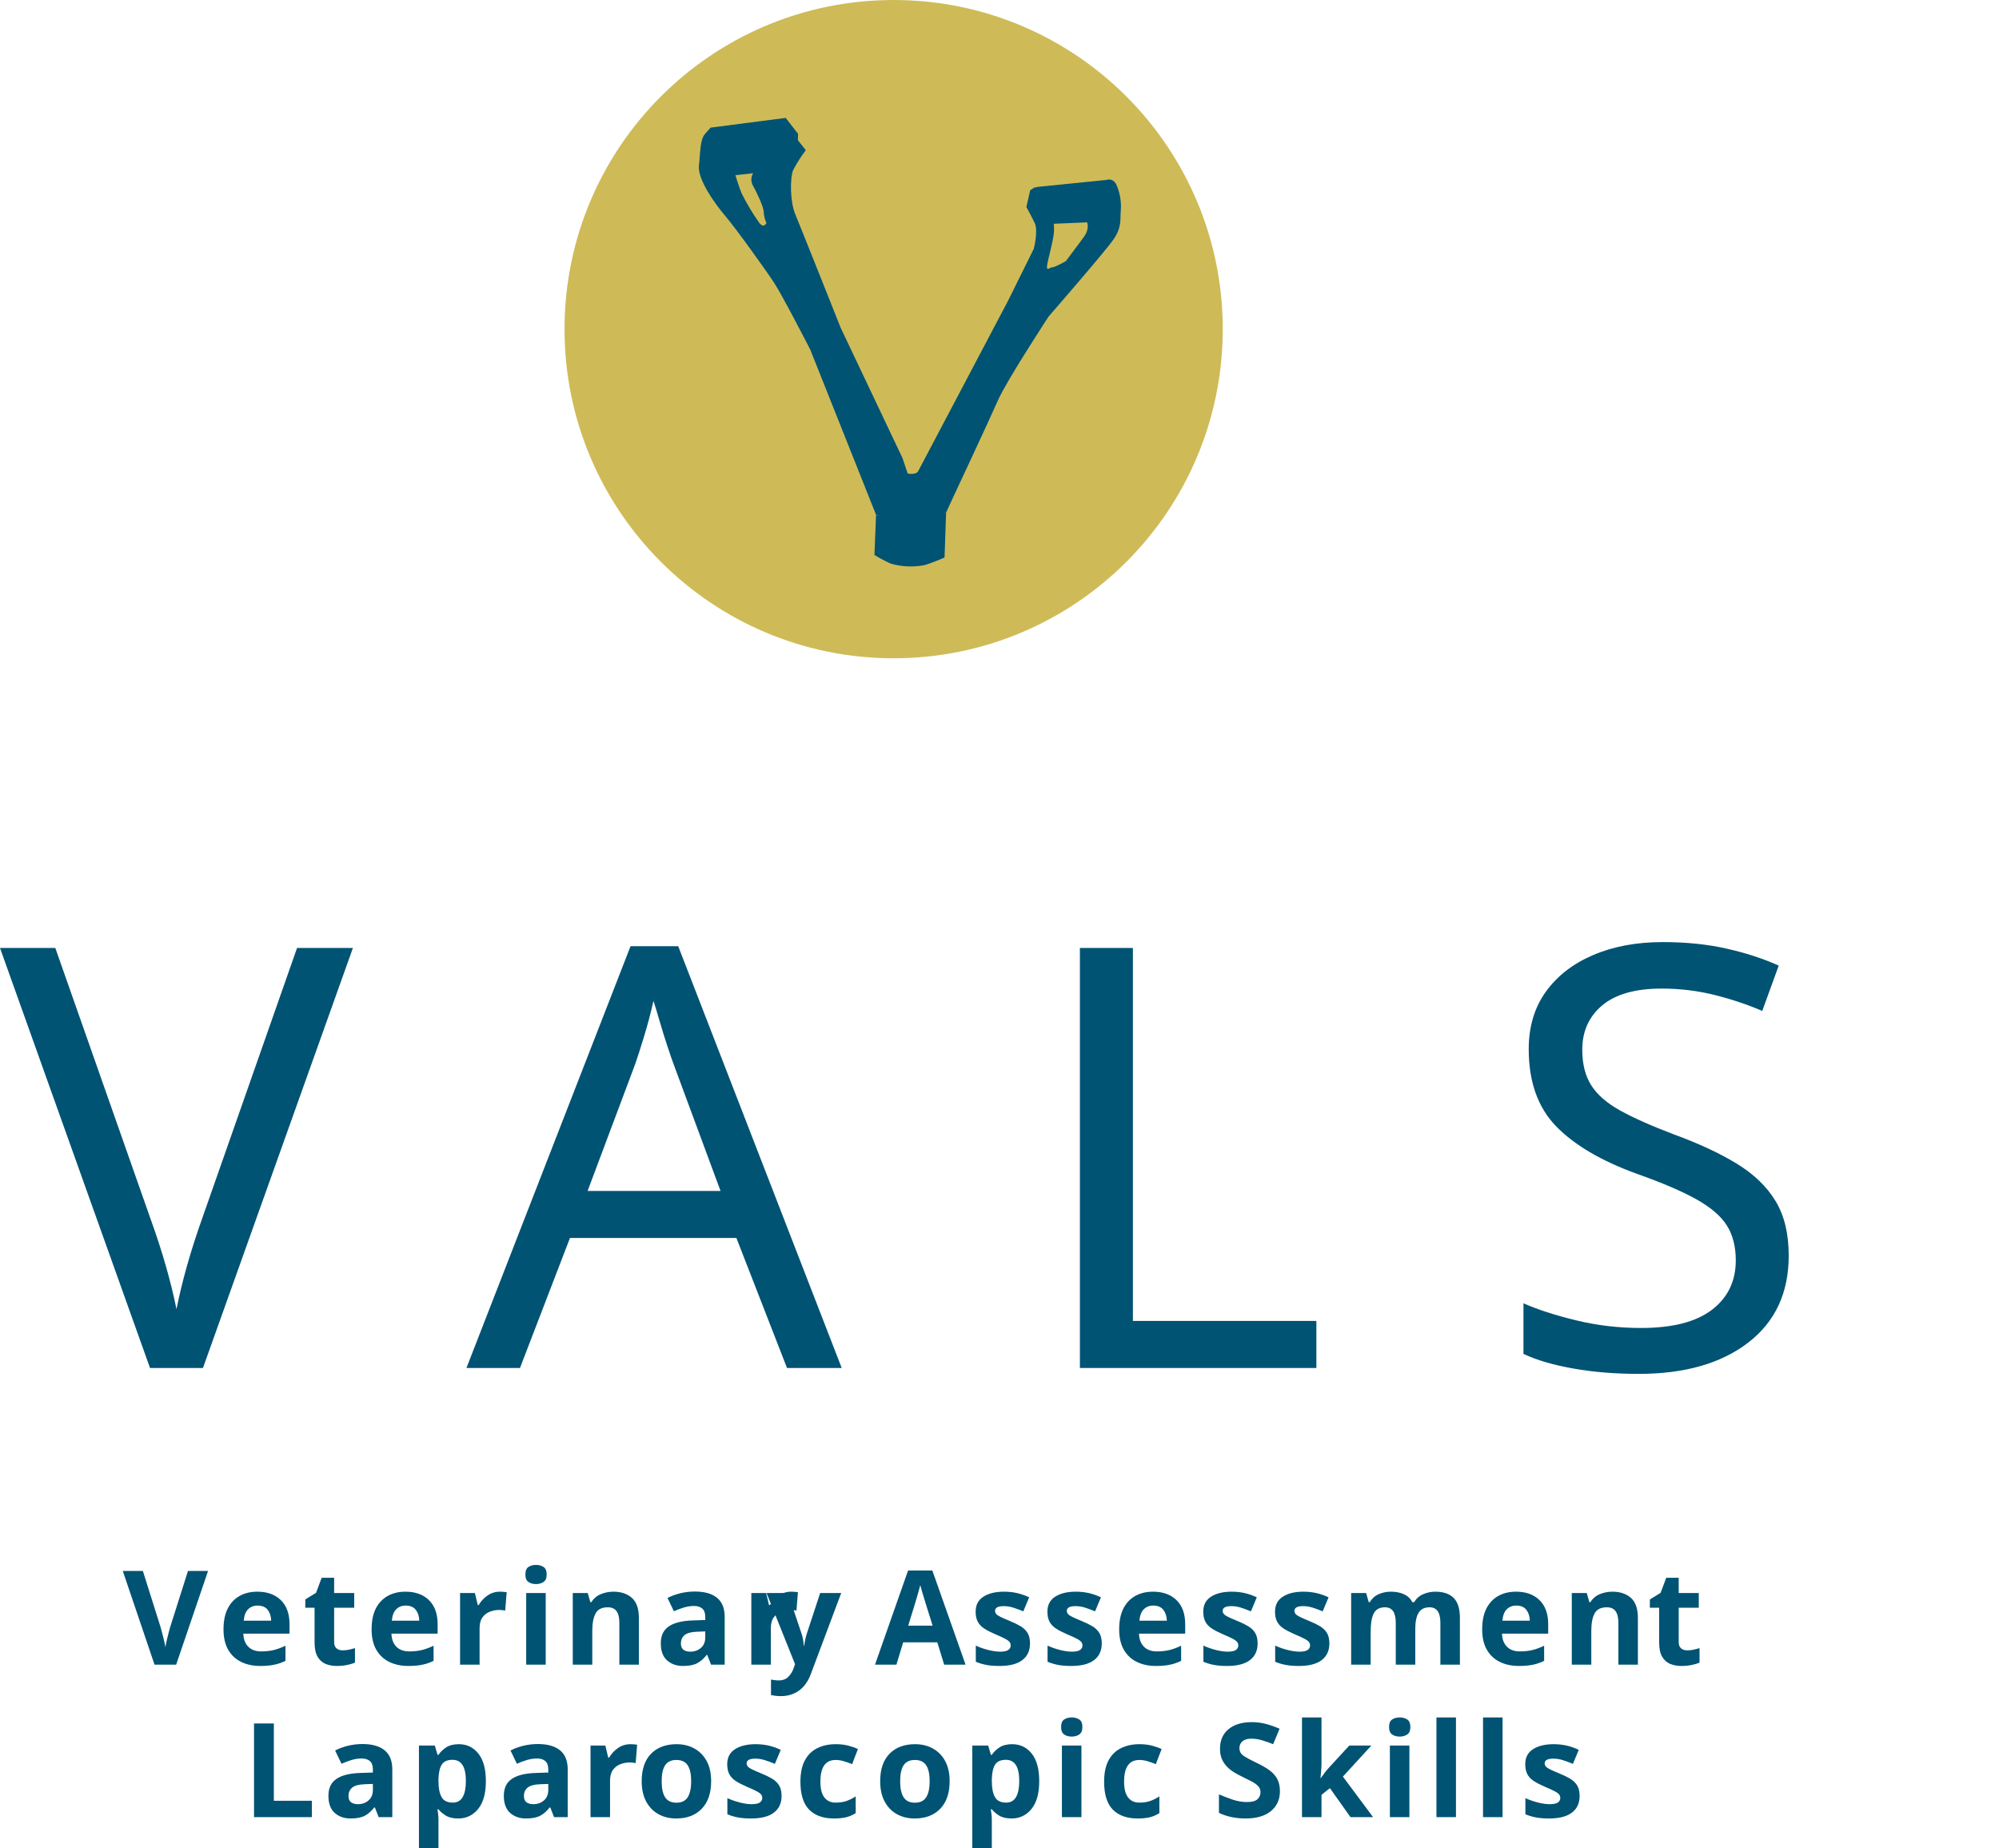
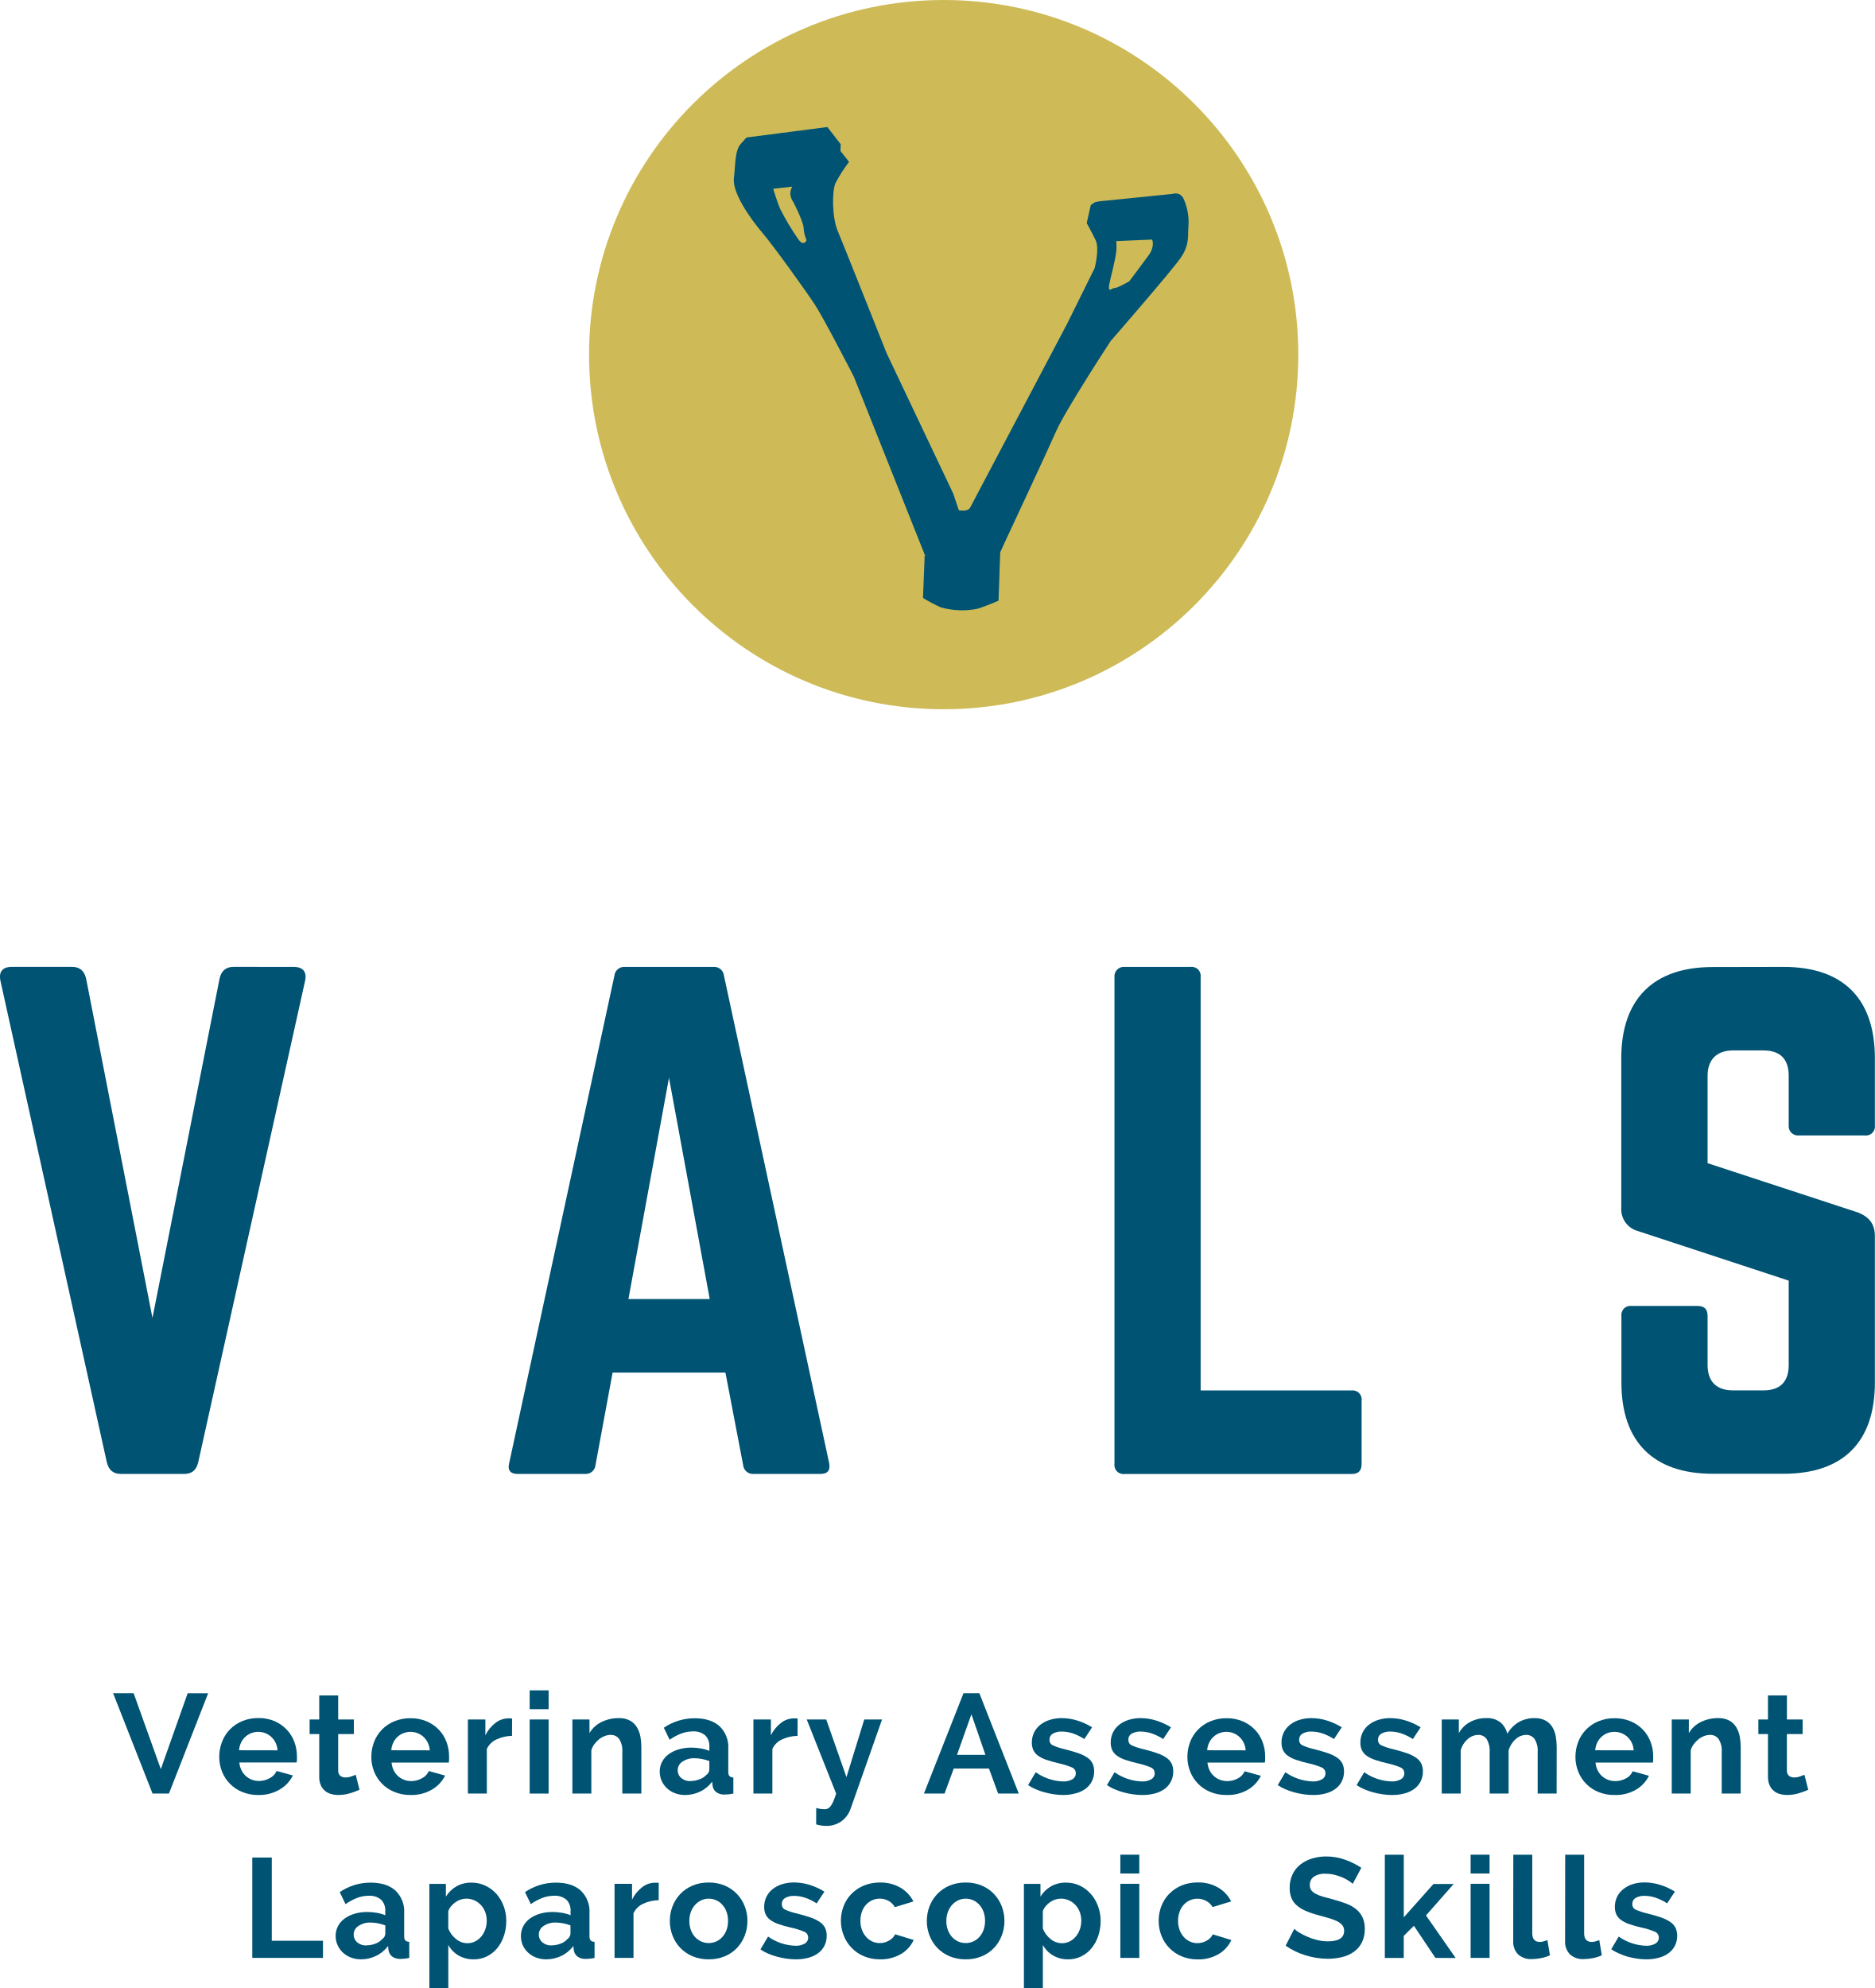
- <svg xmlns="http://www.w3.org/2000/svg" viewBox="0 0 616.07 569.25">
-   <text transform="translate(37.84 512.99)" style="font-size:40.432px;fill:#005373;font-family:Raleway-Bold, Raleway;font-weight:700;letter-spacing:0.05em">V<tspan x="29.23" y="0" style="letter-spacing:0.045em">e</tspan>
-     <tspan x="55.31" y="0" style="letter-spacing:0.05em">terinar</tspan>
-     <tspan x="198.4" y="0" style="letter-spacing:0.025em">y</tspan>
-     <tspan x="221.4" y="0" style="letter-spacing:0.019em"> </tspan>
-     <tspan x="231.83" y="0" style="letter-spacing:0.047em">A</tspan>
-     <tspan x="261.03" y="0" style="letter-spacing:0.05em">ssessme</tspan>
-     <tspan x="443.41" y="0" style="letter-spacing:0.048em">n</tspan>
-     <tspan x="469.69" y="0" style="letter-spacing:0.05em">t</tspan>
-     <tspan x="36.81" y="47">Lapa</tspan>
-     <tspan x="141" y="47" style="letter-spacing:0.036em">r</tspan>
-     <tspan x="158.11" y="47" style="letter-spacing:0.047em">o</tspan>
-     <tspan x="184.47" y="47" style="letter-spacing:0.05em">s</tspan>
-     <tspan x="207.03" y="47" style="letter-spacing:0.044em">c</tspan>
-     <tspan x="231.61" y="47">opic Skills</tspan>
-   </text>
-   <circle cx="275.41" cy="101.43" r="98.43" style="fill:#cebb58;stroke:#cebb58;stroke-miterlimit:10;stroke-width:6px" />
-   <text transform="translate(0 421.57)" style="font-size:181.275px;fill:#005373;font-family:Norwester-Regular, Norwester;letter-spacing:0.25em">V<tspan x="143.75" y="0" style="letter-spacing:0.36em">A</tspan>
-     <tspan x="315.24" y="0" style="letter-spacing:0.31em">L</tspan>
-     <tspan x="460.26" y="0" style="letter-spacing:0.36em">S</tspan>
-   </text>
-   <path d="M226.51,49.64l23.14-3,3.82,4.93-.07,1.92,2.45,3.12a41.52,41.52,0,0,0-3.89,6.1c-1,2.36-1,9.72.64,13.62s14,35,14,35l19.06,40.17,1.59,4.74s2.54.53,3.23-.73S318.18,103,318.18,103l7.92-16s1.47-5.55.28-8-2.55-4.89-2.55-4.89L325,68.94l1.19-.79,1.17-.25,21.1-2.14s2.27-.87,3.29,1.88a16.48,16.48,0,0,1,1.17,7.56c-.24,2.39.46,5-2.23,8.88s-20,23.76-20,23.76-13,19.85-15.62,25.84-14.19,30.69-14.19,30.69l-1.73,3.78-13,1.29-8.58-.3L257.2,118s-8.53-16.61-11.11-20.54S234.37,80.78,231,76.82s-8.56-11.34-8.09-15.48.28-8,1.95-9.85Z" transform="translate(-7.51 -10.31)" style="fill:#005373" />
-   <path d="M277.49,169.13,277,181.34a44.41,44.41,0,0,0,5.07,2.68,22.3,22.3,0,0,0,10.43.43,55.82,55.82,0,0,0,6.11-2.35l.49-14Z" transform="translate(-7.51 -10.31)" style="fill:#005373" />
-   <path d="M234.15,64.3l5.46-.61a3.78,3.78,0,0,0-.13,3.67c1.06,1.8,3.44,6.84,3.39,8.28A9.46,9.46,0,0,0,243.7,79s-.71,1.89-2.24-.08a70.89,70.89,0,0,1-5.29-8.82C235.44,68.5,234.15,64.3,234.15,64.3Z" transform="translate(-7.51 -10.31)" style="fill:#cebb58" />
-   <path d="M332.29,79.27l10.25-.44s.89,1.9-1,4.5S336,90.76,336,90.76s-3.43,2-4.23,1.93-2.31,2.16-1.19-2.44,1.87-7.77,1.77-9.37Z" transform="translate(-7.51 -10.31)" style="fill:#cebb58" />
+ <svg xmlns="http://www.w3.org/2000/svg" viewBox="0 0 536.27 568.6">
+   <path d="M53.22,488.59,61,510.31l7.68-21.71h5.86L63.32,517.3H58.63L47.35,488.59Z" transform="translate(-15 -4.31)" style="fill:#005373" />
+   <path d="M88.88,517.71a11.76,11.76,0,0,1-4.61-.87A10.39,10.39,0,0,1,78.5,511a11.16,11.16,0,0,1-.79-4.16,11.8,11.8,0,0,1,.77-4.27A10.41,10.41,0,0,1,80.71,499a10.63,10.63,0,0,1,3.54-2.41,11.8,11.8,0,0,1,4.67-.89,11.51,11.51,0,0,1,4.63.89A10.67,10.67,0,0,1,97,499a10.16,10.16,0,0,1,2.18,3.48,11.58,11.58,0,0,1,.75,4.12q0,.53,0,1a4.18,4.18,0,0,1-.1.81H83.46a6.27,6.27,0,0,0,.61,2.22,5.44,5.44,0,0,0,3,2.71,5.72,5.72,0,0,0,2,.36,6.25,6.25,0,0,0,3.05-.79,4.17,4.17,0,0,0,2-2.08l4.65,1.29a9.45,9.45,0,0,1-3.74,4A11.59,11.59,0,0,1,88.88,517.71Zm5.5-12.78a5.64,5.64,0,0,0-1.76-3.82,5.52,5.52,0,0,0-7.5,0,5.55,5.55,0,0,0-1.19,1.66,5.83,5.83,0,0,0-.55,2.14Z" transform="translate(-15 -4.31)" style="fill:#005373" />
+   <path d="M117.83,516.21a23.71,23.71,0,0,1-2.69,1,11.42,11.42,0,0,1-3.34.49,7.7,7.7,0,0,1-2.12-.28,4.64,4.64,0,0,1-1.74-.91,4.42,4.42,0,0,1-1.19-1.62,5.84,5.84,0,0,1-.44-2.41V500.28h-2.75v-4.17h2.75v-6.87h5.42v6.87h4.49v4.17h-4.49v10.35a1.89,1.89,0,0,0,.61,1.6,2.32,2.32,0,0,0,1.46.46,5,5,0,0,0,1.66-.28q.81-.28,1.29-.49Z" transform="translate(-15 -4.31)" style="fill:#005373" />
+   <path d="M132.42,517.71a11.76,11.76,0,0,1-4.61-.87A10.39,10.39,0,0,1,122,511a11.16,11.16,0,0,1-.79-4.16,11.8,11.8,0,0,1,.77-4.27,10.41,10.41,0,0,1,2.22-3.52,10.63,10.63,0,0,1,3.54-2.41,11.8,11.8,0,0,1,4.67-.89,11.51,11.51,0,0,1,4.63.89,10.67,10.67,0,0,1,3.48,2.39,10.16,10.16,0,0,1,2.18,3.48,11.58,11.58,0,0,1,.75,4.12q0,.53,0,1a4.18,4.18,0,0,1-.1.81H127a6.27,6.27,0,0,0,.61,2.22,5.44,5.44,0,0,0,3,2.71,5.72,5.72,0,0,0,2,.36,6.25,6.25,0,0,0,3.05-.79,4.17,4.17,0,0,0,2-2.08l4.65,1.29a9.45,9.45,0,0,1-3.74,4A11.59,11.59,0,0,1,132.42,517.71Zm5.5-12.78a5.64,5.64,0,0,0-1.76-3.82,5.52,5.52,0,0,0-7.5,0,5.55,5.55,0,0,0-1.19,1.66,5.83,5.83,0,0,0-.55,2.14Z" transform="translate(-15 -4.31)" style="fill:#005373" />
+   <path d="M161.45,500.8a10.69,10.69,0,0,0-4.41,1,5.56,5.56,0,0,0-2.79,2.73V517.3h-5.42V496.11h5v4.53a9.87,9.87,0,0,1,2.85-3.52,6,6,0,0,1,3.7-1.33l.67,0,.42.06Z" transform="translate(-15 -4.31)" style="fill:#005373" />
+   <path d="M166.5,493.16v-5.38h5.42v5.38Zm0,24.14V496.11h5.42V517.3Z" transform="translate(-15 -4.31)" style="fill:#005373" />
+   <path d="M198.44,517.3H193V505.41a6.2,6.2,0,0,0-.89-3.72,2.92,2.92,0,0,0-2.47-1.17,4.65,4.65,0,0,0-1.66.32,6.11,6.11,0,0,0-1.6.91,7.38,7.38,0,0,0-1.35,1.39,5.52,5.52,0,0,0-.89,1.78V517.3h-5.42V496.11h4.89V500a8,8,0,0,1,3.4-3.15,10.89,10.89,0,0,1,5-1.13,6.38,6.38,0,0,1,3.23.73,5.26,5.26,0,0,1,1.94,1.9,8,8,0,0,1,1,2.67,17.54,17.54,0,0,1,.26,3Z" transform="translate(-15 -4.31)" style="fill:#005373" />
+   <path d="M210.94,517.71a8,8,0,0,1-2.87-.51,6.88,6.88,0,0,1-2.3-1.42,6.58,6.58,0,0,1-1.52-2.12,6.43,6.43,0,0,1-.55-2.67,5.89,5.89,0,0,1,.67-2.77,6.36,6.36,0,0,1,1.86-2.16,9.22,9.22,0,0,1,2.85-1.39,12.43,12.43,0,0,1,3.64-.51,15.65,15.65,0,0,1,2.77.24,11.3,11.3,0,0,1,2.41.69v-1.21a4.25,4.25,0,0,0-1.19-3.23,5,5,0,0,0-3.54-1.13,9.37,9.37,0,0,0-3.32.61,15.38,15.38,0,0,0-3.32,1.78l-1.66-3.44a15.65,15.65,0,0,1,8.81-2.71q4.57,0,7.1,2.24a8.22,8.22,0,0,1,2.53,6.49v6.59a1.81,1.81,0,0,0,.32,1.21,1.57,1.57,0,0,0,1.13.4v4.61a12.71,12.71,0,0,1-1.44.22q-.67.06-1.15.06a3.76,3.76,0,0,1-2.35-.71,2.9,2.9,0,0,1-1-1.8l-.12-1.17a9.37,9.37,0,0,1-3.44,2.83A9.86,9.86,0,0,1,210.94,517.71Zm1.54-4a7.07,7.07,0,0,0,2.61-.49A4.74,4.74,0,0,0,217,512a2,2,0,0,0,.89-1.54V508a13.34,13.34,0,0,0-2.1-.59,11.39,11.39,0,0,0-2.18-.22,5.79,5.79,0,0,0-3.44,1,2.85,2.85,0,0,0-1.33,2.41,2.89,2.89,0,0,0,1.05,2.28A3.82,3.82,0,0,0,212.47,513.74Z" transform="translate(-15 -4.31)" style="fill:#005373" />
+   <path d="M243.12,500.8a10.69,10.69,0,0,0-4.41,1,5.56,5.56,0,0,0-2.79,2.73V517.3h-5.42V496.11h5v4.53a9.87,9.87,0,0,1,2.85-3.52,6,6,0,0,1,3.7-1.33l.67,0,.42.06Z" transform="translate(-15 -4.31)" style="fill:#005373" />
+   <path d="M248.46,521.42a10.06,10.06,0,0,0,1.33.28,8.15,8.15,0,0,0,1.05.08,2.24,2.24,0,0,0,.93-.18,2.21,2.21,0,0,0,.79-.67,6.38,6.38,0,0,0,.77-1.35,22.8,22.8,0,0,0,.83-2.28l-8.41-21.19h5.58l5.78,16.5,5.09-16.5h5.09l-8.94,25.39a7.43,7.43,0,0,1-2.71,3.74,7.31,7.31,0,0,1-4.33,1.31,9.8,9.8,0,0,1-2.87-.44Z" transform="translate(-15 -4.31)" style="fill:#005373" />
+   <path d="M279.27,517.3l11.32-28.71h4.53L306.4,517.3h-5.9l-2.63-7.16H287.8l-2.63,7.16Zm13.58-22.68-4.12,11.6h8.13Z" transform="translate(-15 -4.31)" style="fill:#005373" />
+   <path d="M319.17,517.71a18.75,18.75,0,0,1-2.69-.2,22.68,22.68,0,0,1-2.73-.57,18.82,18.82,0,0,1-2.55-.89,12.3,12.3,0,0,1-2.14-1.17l2.18-3.68a14.35,14.35,0,0,0,7.8,2.63,5,5,0,0,0,2.67-.61,1.93,1.93,0,0,0,1-1.74,1.77,1.77,0,0,0-1.15-1.68,21.76,21.76,0,0,0-3.86-1.19,32.2,32.2,0,0,1-3.52-1,8.58,8.58,0,0,1-2.35-1.21,4.18,4.18,0,0,1-1.29-1.58,5,5,0,0,1-.4-2.1,6.31,6.31,0,0,1,2.45-5.12,8.31,8.31,0,0,1,2.71-1.39,11.3,11.3,0,0,1,3.38-.49,14.92,14.92,0,0,1,4.51.71,18.16,18.16,0,0,1,4.18,1.92l-2.22,3.36a14.7,14.7,0,0,0-3.36-1.64,10.28,10.28,0,0,0-3.15-.51,4.87,4.87,0,0,0-2.45.57,1.94,1.94,0,0,0-1,1.82,1.64,1.64,0,0,0,1,1.58,17.88,17.88,0,0,0,3.38,1.09q2.26.57,3.86,1.13A10.86,10.86,0,0,1,326,507a4.5,4.5,0,0,1,1.5,1.68,5.16,5.16,0,0,1,.46,2.28,6.15,6.15,0,0,1-.63,2.79,6.08,6.08,0,0,1-1.76,2.12,8.15,8.15,0,0,1-2.77,1.33A13.24,13.24,0,0,1,319.17,517.71Z" transform="translate(-15 -4.31)" style="fill:#005373" />
+   <path d="M341.73,517.71a18.75,18.75,0,0,1-2.69-.2,22.68,22.68,0,0,1-2.73-.57,18.82,18.82,0,0,1-2.55-.89,12.3,12.3,0,0,1-2.14-1.17l2.18-3.68a14.35,14.35,0,0,0,7.8,2.63,5,5,0,0,0,2.67-.61,1.93,1.93,0,0,0,1-1.74,1.77,1.77,0,0,0-1.15-1.68,21.76,21.76,0,0,0-3.86-1.19,32.2,32.2,0,0,1-3.52-1,8.58,8.58,0,0,1-2.35-1.21,4.18,4.18,0,0,1-1.29-1.58,5,5,0,0,1-.4-2.1,6.31,6.31,0,0,1,2.45-5.12,8.31,8.31,0,0,1,2.71-1.39,11.3,11.3,0,0,1,3.38-.49,14.92,14.92,0,0,1,4.51.71,18.16,18.16,0,0,1,4.18,1.92l-2.22,3.36a14.7,14.7,0,0,0-3.36-1.64,10.28,10.28,0,0,0-3.15-.51,4.87,4.87,0,0,0-2.45.57,1.94,1.94,0,0,0-1,1.82,1.64,1.64,0,0,0,1,1.58,17.88,17.88,0,0,0,3.38,1.09q2.26.57,3.86,1.13a10.86,10.86,0,0,1,2.63,1.29,4.5,4.5,0,0,1,1.5,1.68,5.16,5.16,0,0,1,.46,2.28,6.15,6.15,0,0,1-.63,2.79,6.08,6.08,0,0,1-1.76,2.12,8.15,8.15,0,0,1-2.77,1.33A13.24,13.24,0,0,1,341.73,517.71Z" transform="translate(-15 -4.31)" style="fill:#005373" />
+   <path d="M365.79,517.71a11.76,11.76,0,0,1-4.61-.87,10.39,10.39,0,0,1-5.76-5.84,11.16,11.16,0,0,1-.79-4.16,11.8,11.8,0,0,1,.77-4.27,10.41,10.41,0,0,1,2.22-3.52,10.63,10.63,0,0,1,3.54-2.41,11.8,11.8,0,0,1,4.67-.89,11.51,11.51,0,0,1,4.63.89,10.67,10.67,0,0,1,3.48,2.39,10.15,10.15,0,0,1,2.18,3.48,11.57,11.57,0,0,1,.75,4.12c0,.35,0,.69,0,1a4.07,4.07,0,0,1-.1.81H360.37a6.27,6.27,0,0,0,.61,2.22,5.44,5.44,0,0,0,3,2.71,5.72,5.72,0,0,0,2,.36A6.25,6.25,0,0,0,369,513a4.17,4.17,0,0,0,2-2.08l4.65,1.29a9.45,9.45,0,0,1-3.74,4A11.59,11.59,0,0,1,365.79,517.71Zm5.5-12.78a5.64,5.64,0,0,0-1.76-3.82,5.52,5.52,0,0,0-7.5,0,5.55,5.55,0,0,0-1.19,1.66,5.83,5.83,0,0,0-.55,2.14Z" transform="translate(-15 -4.31)" style="fill:#005373" />
+   <path d="M390.58,517.71a18.76,18.76,0,0,1-2.69-.2,22.67,22.67,0,0,1-2.73-.57,18.82,18.82,0,0,1-2.55-.89,12.28,12.28,0,0,1-2.14-1.17l2.18-3.68a14.36,14.36,0,0,0,7.8,2.63,5,5,0,0,0,2.67-.61,1.93,1.93,0,0,0,1-1.74,1.78,1.78,0,0,0-1.15-1.68,21.74,21.74,0,0,0-3.86-1.19,32.2,32.2,0,0,1-3.52-1,8.6,8.6,0,0,1-2.35-1.21,4.2,4.2,0,0,1-1.29-1.58,5,5,0,0,1-.4-2.1,6.31,6.31,0,0,1,2.45-5.12,8.33,8.33,0,0,1,2.71-1.39,11.31,11.31,0,0,1,3.38-.49,14.92,14.92,0,0,1,4.51.71,18.17,18.17,0,0,1,4.18,1.92l-2.22,3.36a14.71,14.71,0,0,0-3.36-1.64,10.29,10.29,0,0,0-3.15-.51,4.86,4.86,0,0,0-2.45.57,1.94,1.94,0,0,0-1,1.82,1.64,1.64,0,0,0,1,1.58,17.86,17.86,0,0,0,3.38,1.09q2.26.57,3.86,1.13a10.87,10.87,0,0,1,2.63,1.29,4.5,4.5,0,0,1,1.5,1.68,5.16,5.16,0,0,1,.46,2.28,6.14,6.14,0,0,1-.63,2.79,6.08,6.08,0,0,1-1.76,2.12,8.16,8.16,0,0,1-2.77,1.33A13.25,13.25,0,0,1,390.58,517.71Z" transform="translate(-15 -4.31)" style="fill:#005373" />
+   <path d="M413.14,517.71a18.76,18.76,0,0,1-2.69-.2,22.67,22.67,0,0,1-2.73-.57,18.82,18.82,0,0,1-2.55-.89,12.28,12.28,0,0,1-2.14-1.17l2.18-3.68a14.36,14.36,0,0,0,7.8,2.63,5,5,0,0,0,2.67-.61,1.93,1.93,0,0,0,1-1.74,1.78,1.78,0,0,0-1.15-1.68,21.74,21.74,0,0,0-3.86-1.19,32.2,32.2,0,0,1-3.52-1,8.6,8.6,0,0,1-2.35-1.21,4.2,4.2,0,0,1-1.29-1.58,5,5,0,0,1-.4-2.1,6.31,6.31,0,0,1,2.45-5.12,8.33,8.33,0,0,1,2.71-1.39,11.31,11.31,0,0,1,3.38-.49,14.92,14.92,0,0,1,4.51.71,18.17,18.17,0,0,1,4.18,1.92l-2.22,3.36a14.71,14.71,0,0,0-3.36-1.64,10.29,10.29,0,0,0-3.15-.51,4.86,4.86,0,0,0-2.45.57,1.94,1.94,0,0,0-1,1.82,1.64,1.64,0,0,0,1,1.58,17.86,17.86,0,0,0,3.38,1.09q2.26.57,3.86,1.13a10.87,10.87,0,0,1,2.63,1.29,4.5,4.5,0,0,1,1.5,1.68,5.16,5.16,0,0,1,.46,2.28,6.14,6.14,0,0,1-.63,2.79,6.08,6.08,0,0,1-1.76,2.12,8.16,8.16,0,0,1-2.77,1.33A13.25,13.25,0,0,1,413.14,517.71Z" transform="translate(-15 -4.31)" style="fill:#005373" />
+   <path d="M460.24,517.3h-5.42V505.41a6.2,6.2,0,0,0-.89-3.72,2.88,2.88,0,0,0-2.43-1.17,4.5,4.5,0,0,0-3,1.23,6.78,6.78,0,0,0-2,3.21V517.3h-5.42V505.41a6.31,6.31,0,0,0-.87-3.72,2.83,2.83,0,0,0-2.41-1.17,4.61,4.61,0,0,0-3,1.21,6.6,6.6,0,0,0-2,3.19V517.3h-5.42V496.11h4.89V500a8.09,8.09,0,0,1,3.21-3.17,9.6,9.6,0,0,1,4.67-1.11,5.93,5.93,0,0,1,4.1,1.29,6.07,6.07,0,0,1,1.88,3.19,9.15,9.15,0,0,1,3.27-3.33,8.84,8.84,0,0,1,4.53-1.15,6.29,6.29,0,0,1,3.19.73,5.26,5.26,0,0,1,1.94,1.9A8,8,0,0,1,460,501a17.45,17.45,0,0,1,.26,3Z" transform="translate(-15 -4.31)" style="fill:#005373" />
+   <path d="M476.78,517.71a11.76,11.76,0,0,1-4.61-.87,10.39,10.39,0,0,1-5.76-5.84,11.16,11.16,0,0,1-.79-4.16,11.81,11.81,0,0,1,.77-4.27,10.4,10.4,0,0,1,2.22-3.52,10.62,10.62,0,0,1,3.54-2.41,11.8,11.8,0,0,1,4.67-.89,11.51,11.51,0,0,1,4.63.89,10.67,10.67,0,0,1,3.48,2.39,10.17,10.17,0,0,1,2.18,3.48,11.57,11.57,0,0,1,.75,4.12q0,.53,0,1a4.15,4.15,0,0,1-.1.81H471.36a6.27,6.27,0,0,0,.61,2.22,5.45,5.45,0,0,0,3,2.71,5.72,5.72,0,0,0,2,.36A6.25,6.25,0,0,0,480,513a4.18,4.18,0,0,0,2-2.08l4.65,1.29a9.45,9.45,0,0,1-3.74,4A11.59,11.59,0,0,1,476.78,517.71Zm5.5-12.78a5.64,5.64,0,0,0-1.76-3.82,5.52,5.52,0,0,0-7.5,0,5.56,5.56,0,0,0-1.19,1.66,5.84,5.84,0,0,0-.55,2.14Z" transform="translate(-15 -4.31)" style="fill:#005373" />
+   <path d="M512.88,517.3h-5.42V505.41a6.2,6.2,0,0,0-.89-3.72,2.92,2.92,0,0,0-2.47-1.17,4.65,4.65,0,0,0-1.66.32,6.1,6.1,0,0,0-1.6.91,7.36,7.36,0,0,0-1.36,1.39,5.5,5.5,0,0,0-.89,1.78V517.3h-5.42V496.11h4.89V500a8,8,0,0,1,3.4-3.15,10.89,10.89,0,0,1,5-1.13,6.38,6.38,0,0,1,3.23.73,5.26,5.26,0,0,1,1.94,1.9,8,8,0,0,1,1,2.67,17.64,17.64,0,0,1,.26,3Z" transform="translate(-15 -4.31)" style="fill:#005373" />
+   <path d="M532.21,516.21a23.59,23.59,0,0,1-2.69,1,11.42,11.42,0,0,1-3.33.49,7.7,7.7,0,0,1-2.12-.28,4.64,4.64,0,0,1-1.74-.91,4.42,4.42,0,0,1-1.19-1.62,5.84,5.84,0,0,1-.45-2.41V500.28h-2.75v-4.17h2.75v-6.87h5.42v6.87h4.49v4.17H526.1v10.35a1.89,1.89,0,0,0,.61,1.6,2.32,2.32,0,0,0,1.46.46,5,5,0,0,0,1.66-.28q.81-.28,1.29-.49Z" transform="translate(-15 -4.31)" style="fill:#005373" />
+   <path d="M87.16,564.3V535.59h5.58v23.81h14.64v4.89Z" transform="translate(-15 -4.31)" style="fill:#005373" />
+   <path d="M118.25,564.71a8,8,0,0,1-2.87-.51,6.88,6.88,0,0,1-2.3-1.42,6.58,6.58,0,0,1-1.52-2.12A6.43,6.43,0,0,1,111,558a5.89,5.89,0,0,1,.67-2.77,6.36,6.36,0,0,1,1.86-2.16,9.22,9.22,0,0,1,2.85-1.39,12.43,12.43,0,0,1,3.64-.51,15.65,15.65,0,0,1,2.77.24,11.3,11.3,0,0,1,2.41.69v-1.21a4.25,4.25,0,0,0-1.19-3.23,5,5,0,0,0-3.54-1.13,9.37,9.37,0,0,0-3.32.61,15.38,15.38,0,0,0-3.32,1.78l-1.66-3.44a15.65,15.65,0,0,1,8.81-2.71q4.57,0,7.1,2.24a8.22,8.22,0,0,1,2.53,6.49v6.59a1.81,1.81,0,0,0,.32,1.21,1.57,1.57,0,0,0,1.13.4v4.61a12.71,12.71,0,0,1-1.44.22q-.67.06-1.15.06a3.76,3.76,0,0,1-2.35-.71,2.9,2.9,0,0,1-1-1.8L126,560.9a9.37,9.37,0,0,1-3.44,2.83A9.86,9.86,0,0,1,118.25,564.71Zm1.54-4a7.07,7.07,0,0,0,2.61-.49,4.74,4.74,0,0,0,1.92-1.29,2,2,0,0,0,.89-1.54V555a13.34,13.34,0,0,0-2.1-.59,11.39,11.39,0,0,0-2.18-.22,5.79,5.79,0,0,0-3.44,1,2.85,2.85,0,0,0-1.33,2.41,2.89,2.89,0,0,0,1.05,2.28A3.82,3.82,0,0,0,119.79,560.74Z" transform="translate(-15 -4.31)" style="fill:#005373" />
+   <path d="M150.47,564.71a8.27,8.27,0,0,1-4.33-1.11,7.89,7.89,0,0,1-2.91-3v12.33h-5.42v-29.8h4.73v3.64a8.64,8.64,0,0,1,3-2.93,8.43,8.43,0,0,1,4.29-1.07,9.06,9.06,0,0,1,4,.87A9.83,9.83,0,0,1,157,546a10.92,10.92,0,0,1,2.06,3.48,12,12,0,0,1,.75,4.22,13.36,13.36,0,0,1-.69,4.33,11.07,11.07,0,0,1-1.92,3.52,8.89,8.89,0,0,1-3,2.35A8.34,8.34,0,0,1,150.47,564.71Zm-1.78-4.61a4.86,4.86,0,0,0,2.24-.53,5.43,5.43,0,0,0,1.76-1.42,6.64,6.64,0,0,0,1.13-2.06,7.4,7.4,0,0,0,.4-2.43,6.85,6.85,0,0,0-.44-2.49,6.17,6.17,0,0,0-1.23-2,5.75,5.75,0,0,0-1.86-1.33,5.58,5.58,0,0,0-2.33-.49,5.07,5.07,0,0,0-1.58.26,5.54,5.54,0,0,0-1.5.75,6.59,6.59,0,0,0-1.23,1.13,4.7,4.7,0,0,0-.83,1.42v5a7.2,7.2,0,0,0,2.22,3A5.09,5.09,0,0,0,148.69,560.1Z" transform="translate(-15 -4.31)" style="fill:#005373" />
+   <path d="M171.21,564.71a8,8,0,0,1-2.87-.51,6.88,6.88,0,0,1-2.3-1.42,6.58,6.58,0,0,1-1.52-2.12A6.43,6.43,0,0,1,164,558a5.89,5.89,0,0,1,.67-2.77,6.36,6.36,0,0,1,1.86-2.16,9.22,9.22,0,0,1,2.85-1.39,12.43,12.43,0,0,1,3.64-.51,15.65,15.65,0,0,1,2.77.24,11.3,11.3,0,0,1,2.41.69v-1.21a4.25,4.25,0,0,0-1.19-3.23,5,5,0,0,0-3.54-1.13,9.37,9.37,0,0,0-3.32.61,15.38,15.38,0,0,0-3.32,1.78l-1.66-3.44a15.65,15.65,0,0,1,8.81-2.71q4.57,0,7.1,2.24a8.22,8.22,0,0,1,2.53,6.49v6.59a1.81,1.81,0,0,0,.32,1.21,1.57,1.57,0,0,0,1.13.4v4.61a12.71,12.71,0,0,1-1.44.22q-.67.06-1.15.06a3.76,3.76,0,0,1-2.35-.71,2.9,2.9,0,0,1-1-1.8L179,560.9a9.37,9.37,0,0,1-3.44,2.83A9.86,9.86,0,0,1,171.21,564.71Zm1.54-4a7.07,7.07,0,0,0,2.61-.49,4.74,4.74,0,0,0,1.92-1.29,2,2,0,0,0,.89-1.54V555a13.34,13.34,0,0,0-2.1-.59,11.39,11.39,0,0,0-2.18-.22,5.79,5.79,0,0,0-3.44,1,2.85,2.85,0,0,0-1.33,2.41,2.89,2.89,0,0,0,1.05,2.28A3.82,3.82,0,0,0,172.75,560.74Z" transform="translate(-15 -4.31)" style="fill:#005373" />
+   <path d="M203.4,547.8a10.69,10.69,0,0,0-4.41,1,5.56,5.56,0,0,0-2.79,2.73V564.3h-5.42V543.11h5v4.53a9.87,9.87,0,0,1,2.85-3.52,6,6,0,0,1,3.7-1.33l.67,0,.42.06Z" transform="translate(-15 -4.31)" style="fill:#005373" />
+   <path d="M217.71,564.71a11.63,11.63,0,0,1-4.65-.89,10.44,10.44,0,0,1-3.5-2.41,10.61,10.61,0,0,1-2.2-3.5,11.41,11.41,0,0,1-.77-4.16,11.53,11.53,0,0,1,.77-4.21,10.61,10.61,0,0,1,2.2-3.5,10.45,10.45,0,0,1,3.5-2.41,11.65,11.65,0,0,1,4.65-.89,11.51,11.51,0,0,1,4.63.89,10.51,10.51,0,0,1,3.48,2.41,10.63,10.63,0,0,1,2.2,3.5,11.54,11.54,0,0,1,.77,4.21,11.42,11.42,0,0,1-.77,4.16,10.8,10.8,0,0,1-2.18,3.5,10.22,10.22,0,0,1-3.48,2.41A11.63,11.63,0,0,1,217.71,564.71Zm-5.54-11a7.38,7.38,0,0,0,.42,2.57,6.26,6.26,0,0,0,1.17,2,5.23,5.23,0,0,0,1.76,1.31,5.36,5.36,0,0,0,4.37,0,5.24,5.24,0,0,0,1.76-1.31,6.22,6.22,0,0,0,1.17-2,7.55,7.55,0,0,0,.42-2.59,7.44,7.44,0,0,0-.42-2.55,6.24,6.24,0,0,0-1.17-2,5.24,5.24,0,0,0-1.76-1.31,5.17,5.17,0,0,0-2.18-.47,5,5,0,0,0-2.18.49,5.48,5.48,0,0,0-1.76,1.33,6.21,6.21,0,0,0-1.17,2A7.43,7.43,0,0,0,212.17,553.75Z" transform="translate(-15 -4.31)" style="fill:#005373" />
+   <path d="M242.62,564.71a18.75,18.75,0,0,1-2.69-.2,22.68,22.68,0,0,1-2.73-.57,18.82,18.82,0,0,1-2.55-.89,12.3,12.3,0,0,1-2.14-1.17l2.18-3.68a14.35,14.35,0,0,0,7.8,2.63,5,5,0,0,0,2.67-.61,1.93,1.93,0,0,0,1-1.74A1.77,1.77,0,0,0,245,556.8a21.76,21.76,0,0,0-3.86-1.19,32.2,32.2,0,0,1-3.52-1,8.58,8.58,0,0,1-2.35-1.21,4.18,4.18,0,0,1-1.29-1.58,5,5,0,0,1-.4-2.1,6.31,6.31,0,0,1,2.45-5.12,8.31,8.31,0,0,1,2.71-1.39,11.3,11.3,0,0,1,3.38-.49,14.92,14.92,0,0,1,4.51.71,18.16,18.16,0,0,1,4.18,1.92l-2.22,3.36a14.7,14.7,0,0,0-3.36-1.64,10.28,10.28,0,0,0-3.15-.51,4.87,4.87,0,0,0-2.45.57,1.94,1.94,0,0,0-1,1.82,1.64,1.64,0,0,0,1,1.58,17.88,17.88,0,0,0,3.38,1.09q2.26.57,3.86,1.13a10.86,10.86,0,0,1,2.63,1.29,4.5,4.5,0,0,1,1.5,1.68,5.16,5.16,0,0,1,.46,2.28,6.15,6.15,0,0,1-.63,2.79,6.08,6.08,0,0,1-1.76,2.12,8.15,8.15,0,0,1-2.77,1.33A13.24,13.24,0,0,1,242.62,564.71Z" transform="translate(-15 -4.31)" style="fill:#005373" />
+   <path d="M255.52,553.71a11.53,11.53,0,0,1,.77-4.21,10.25,10.25,0,0,1,2.22-3.48,10.84,10.84,0,0,1,3.52-2.39,11.65,11.65,0,0,1,4.65-.89,11.16,11.16,0,0,1,5.92,1.5,9.56,9.56,0,0,1,3.66,3.92l-5.3,1.62a4.76,4.76,0,0,0-1.82-1.8,5.1,5.1,0,0,0-2.51-.63,5.17,5.17,0,0,0-2.18.47,5.37,5.37,0,0,0-1.76,1.29,6,6,0,0,0-1.17,2,7.55,7.55,0,0,0-.42,2.59,7.23,7.23,0,0,0,.44,2.59,6.5,6.5,0,0,0,1.19,2,5.23,5.23,0,0,0,1.76,1.31,5.06,5.06,0,0,0,2.14.46,5.19,5.19,0,0,0,2.69-.73,4.09,4.09,0,0,0,1.72-1.78l5.3,1.62a8.91,8.91,0,0,1-3.6,4,11.31,11.31,0,0,1-6,1.54,11.63,11.63,0,0,1-4.65-.89,10.53,10.53,0,0,1-5.76-5.92A11.32,11.32,0,0,1,255.52,553.71Z" transform="translate(-15 -4.31)" style="fill:#005373" />
+   <path d="M291.22,564.71a11.63,11.63,0,0,1-4.65-.89,10.44,10.44,0,0,1-3.5-2.41,10.61,10.61,0,0,1-2.2-3.5,11.41,11.41,0,0,1-.77-4.16,11.53,11.53,0,0,1,.77-4.21,10.61,10.61,0,0,1,2.2-3.5,10.45,10.45,0,0,1,3.5-2.41,11.65,11.65,0,0,1,4.65-.89,11.51,11.51,0,0,1,4.63.89,10.51,10.51,0,0,1,3.48,2.41,10.63,10.63,0,0,1,2.2,3.5,11.54,11.54,0,0,1,.77,4.21,11.42,11.42,0,0,1-.77,4.16,10.8,10.8,0,0,1-2.18,3.5,10.22,10.22,0,0,1-3.48,2.41A11.63,11.63,0,0,1,291.22,564.71Zm-5.54-11a7.38,7.38,0,0,0,.42,2.57,6.26,6.26,0,0,0,1.17,2,5.23,5.23,0,0,0,1.76,1.31,5.36,5.36,0,0,0,4.37,0,5.24,5.24,0,0,0,1.76-1.31,6.22,6.22,0,0,0,1.17-2,7.55,7.55,0,0,0,.42-2.59,7.44,7.44,0,0,0-.42-2.55,6.24,6.24,0,0,0-1.17-2,5.24,5.24,0,0,0-1.76-1.31,5.17,5.17,0,0,0-2.18-.47,5,5,0,0,0-2.18.49,5.48,5.48,0,0,0-1.76,1.33,6.21,6.21,0,0,0-1.17,2A7.43,7.43,0,0,0,285.68,553.75Z" transform="translate(-15 -4.31)" style="fill:#005373" />
+   <path d="M320.53,564.71a8.27,8.27,0,0,1-4.33-1.11,7.89,7.89,0,0,1-2.91-3v12.33h-5.42v-29.8h4.73v3.64a8.64,8.64,0,0,1,3-2.93,8.43,8.43,0,0,1,4.29-1.07,9.06,9.06,0,0,1,4,.87A9.83,9.83,0,0,1,327,546a10.92,10.92,0,0,1,2.06,3.48,12,12,0,0,1,.75,4.22,13.36,13.36,0,0,1-.69,4.33,11.07,11.07,0,0,1-1.92,3.52,8.89,8.89,0,0,1-3,2.35A8.34,8.34,0,0,1,320.53,564.71Zm-1.78-4.61a4.86,4.86,0,0,0,2.24-.53,5.43,5.43,0,0,0,1.76-1.42,6.64,6.64,0,0,0,1.13-2.06,7.4,7.4,0,0,0,.4-2.43,6.85,6.85,0,0,0-.44-2.49,6.17,6.17,0,0,0-1.23-2,5.75,5.75,0,0,0-1.86-1.33,5.58,5.58,0,0,0-2.33-.49,5.07,5.07,0,0,0-1.58.26,5.54,5.54,0,0,0-1.5.75,6.59,6.59,0,0,0-1.23,1.13,4.7,4.7,0,0,0-.83,1.42v5a7.2,7.2,0,0,0,2.22,3A5.09,5.09,0,0,0,318.75,560.1Z" transform="translate(-15 -4.31)" style="fill:#005373" />
+   <path d="M335.45,540.16v-5.38h5.42v5.38Zm0,24.14V543.11h5.42V564.3Z" transform="translate(-15 -4.31)" style="fill:#005373" />
+   <path d="M346.41,553.71a11.53,11.53,0,0,1,.77-4.21A10.25,10.25,0,0,1,349.4,546a10.84,10.84,0,0,1,3.52-2.39,11.65,11.65,0,0,1,4.65-.89,11.16,11.16,0,0,1,5.92,1.5,9.56,9.56,0,0,1,3.66,3.92l-5.3,1.62A4.76,4.76,0,0,0,360,548a5.1,5.1,0,0,0-2.51-.63,5.17,5.17,0,0,0-2.18.47,5.37,5.37,0,0,0-1.76,1.29,6,6,0,0,0-1.17,2,7.55,7.55,0,0,0-.42,2.59,7.23,7.23,0,0,0,.44,2.59,6.5,6.5,0,0,0,1.19,2,5.23,5.23,0,0,0,1.76,1.31,5.06,5.06,0,0,0,2.14.46,5.19,5.19,0,0,0,2.69-.73,4.09,4.09,0,0,0,1.72-1.78l5.3,1.62a8.91,8.91,0,0,1-3.6,4,11.31,11.31,0,0,1-6,1.54,11.63,11.63,0,0,1-4.65-.89,10.53,10.53,0,0,1-5.76-5.92A11.32,11.32,0,0,1,346.41,553.71Z" transform="translate(-15 -4.31)" style="fill:#005373" />
+   <path d="M401.92,543.11a7,7,0,0,0-1-.77,12.45,12.45,0,0,0-1.82-1,15.71,15.71,0,0,0-2.33-.79,10.19,10.19,0,0,0-2.55-.32,5.71,5.71,0,0,0-3.44.85,2.81,2.81,0,0,0-1.13,2.39,2.45,2.45,0,0,0,.42,1.48,3.65,3.65,0,0,0,1.23,1,10.32,10.32,0,0,0,2,.81q1.23.36,2.85.77,2.1.57,3.82,1.21a10.38,10.38,0,0,1,2.91,1.62,6.68,6.68,0,0,1,1.84,2.33,7.72,7.72,0,0,1,.65,3.33,8.3,8.3,0,0,1-.87,3.94,7.38,7.38,0,0,1-2.32,2.65,10,10,0,0,1-3.4,1.48,17.32,17.32,0,0,1-4,.46,21.62,21.62,0,0,1-6.39-1,19.72,19.72,0,0,1-5.66-2.75l2.47-4.81a7.7,7.7,0,0,0,1.31,1,19.87,19.87,0,0,0,2.24,1.17,17.43,17.43,0,0,0,2.87,1,12.92,12.92,0,0,0,3.23.4q4.61,0,4.61-3a2.49,2.49,0,0,0-.53-1.62,4.47,4.47,0,0,0-1.5-1.13,14.24,14.24,0,0,0-2.34-.89q-1.38-.4-3.07-.85a26.11,26.11,0,0,1-3.58-1.23,9.75,9.75,0,0,1-2.53-1.56,5.68,5.68,0,0,1-1.52-2.1,7.42,7.42,0,0,1-.51-2.87,8.93,8.93,0,0,1,.81-3.88,7.85,7.85,0,0,1,2.24-2.83,10.17,10.17,0,0,1,3.34-1.72,13.79,13.79,0,0,1,4.08-.59,15.86,15.86,0,0,1,5.58,1,20.83,20.83,0,0,1,4.45,2.24Z" transform="translate(-15 -4.31)" style="fill:#005373" />
+   <path d="M425.57,564.3l-6.15-9.18L416.51,558v6.31H411.1V534.79h5.42V552.7l8.49-9.54h5.78l-7.92,9,8.49,12.17Z" transform="translate(-15 -4.31)" style="fill:#005373" />
+   <path d="M435.64,540.16v-5.38h5.42v5.38Zm0,24.14V543.11h5.42V564.3Z" transform="translate(-15 -4.31)" style="fill:#005373" />
+   <path d="M447.85,534.79h5.42v22.48q0,2.47,2.22,2.47a3.92,3.92,0,0,0,1-.16,11.6,11.6,0,0,0,1.11-.36l.73,4.33a10.41,10.41,0,0,1-2.55.81,13.92,13.92,0,0,1-2.63.28,5.42,5.42,0,0,1-3.94-1.35,5.13,5.13,0,0,1-1.39-3.86Z" transform="translate(-15 -4.31)" style="fill:#005373" />
+   <path d="M462.69,534.79h5.42v22.48q0,2.47,2.22,2.47a3.92,3.92,0,0,0,1-.16,11.6,11.6,0,0,0,1.11-.36l.73,4.33a10.41,10.41,0,0,1-2.55.81,13.92,13.92,0,0,1-2.63.28,5.42,5.42,0,0,1-3.94-1.35,5.13,5.13,0,0,1-1.39-3.86Z" transform="translate(-15 -4.31)" style="fill:#005373" />
+   <path d="M485.93,564.71a18.75,18.75,0,0,1-2.69-.2,22.63,22.63,0,0,1-2.73-.57A18.78,18.78,0,0,1,478,563a12.32,12.32,0,0,1-2.14-1.17L478,558.2a14.36,14.36,0,0,0,7.8,2.63,5,5,0,0,0,2.67-.61,1.93,1.93,0,0,0,1-1.74,1.78,1.78,0,0,0-1.15-1.68,21.8,21.8,0,0,0-3.86-1.19,32.14,32.14,0,0,1-3.52-1,8.58,8.58,0,0,1-2.35-1.21,4.18,4.18,0,0,1-1.29-1.58,5,5,0,0,1-.4-2.1,6.31,6.31,0,0,1,2.45-5.12A8.31,8.31,0,0,1,482,543.2a11.3,11.3,0,0,1,3.38-.49,14.92,14.92,0,0,1,4.51.71,18.14,18.14,0,0,1,4.18,1.92l-2.22,3.36a14.71,14.71,0,0,0-3.36-1.64,10.29,10.29,0,0,0-3.15-.51,4.87,4.87,0,0,0-2.45.57,1.94,1.94,0,0,0-1,1.82,1.64,1.64,0,0,0,1,1.58,17.85,17.85,0,0,0,3.38,1.09q2.26.57,3.86,1.13a10.88,10.88,0,0,1,2.63,1.29,4.5,4.5,0,0,1,1.5,1.68,5.17,5.17,0,0,1,.46,2.28,6.14,6.14,0,0,1-.63,2.79,6.07,6.07,0,0,1-1.76,2.12,8.15,8.15,0,0,1-2.77,1.33A13.24,13.24,0,0,1,485.93,564.71Z" transform="translate(-15 -4.31)" style="fill:#005373" />
+   <circle cx="269.92" cy="101.43" r="98.43" style="fill:#cebb58;stroke:#cebb58;stroke-miterlimit:10;stroke-width:6px" />
+   <path d="M99,280.86c2.72,0,3.81,1.45,3.26,4L71.68,422.62c-.54,2.18-1.81,3.26-4,3.26H49.57c-2.17,0-3.44-1.09-4-3.26L15.13,284.85c-.54-2.54.54-4,3.26-4H35.61c2.17,0,3.44,1.09,4,3.26l19,97.16,19.21-97.16c.54-2.17,1.81-3.26,4-3.26Z" transform="translate(-15 -4.31)" style="fill:#005373" />
+   <path d="M230.46,425.88a2.79,2.79,0,0,1-2.9-2.54l-5.07-26.46H190.22l-4.89,26.46a2.79,2.79,0,0,1-2.9,2.54H163c-2,0-2.9-1.09-2.36-3.08l30.09-139.4a2.82,2.82,0,0,1,3.08-2.54H219a2.82,2.82,0,0,1,3.08,2.54l30.09,139.4c.36,2-.36,3.08-2.54,3.08Zm-24.11-113.3-11.6,63.27H218Z" transform="translate(-15 -4.31)" style="fill:#005373" />
+   <path d="M358.42,402h43.14a2.59,2.59,0,0,1,2.9,2.9V423c0,2-.91,2.9-2.9,2.9H336.67a2.59,2.59,0,0,1-2.9-2.9V283.76a2.67,2.67,0,0,1,2.9-2.9h18.85a2.59,2.59,0,0,1,2.9,2.9Z" transform="translate(-15 -4.31)" style="fill:#005373" />
+   <path d="M525.17,280.86c17,0,26.1,9.06,26.1,26.1v19.21a2.59,2.59,0,0,1-2.9,2.9H529.52a2.67,2.67,0,0,1-2.9-2.9V312c0-4.71-2.36-7.25-7.25-7.25h-8.7c-4.53,0-7.25,2.54-7.25,7.25v25l43.14,14.14c3.08,1.27,4.71,3.26,4.71,6.71v41.88c0,17-9.06,26.1-26.1,26.1h-20.3c-16.86,0-26.1-9.06-26.1-26.1v-19a2.59,2.59,0,0,1,2.9-2.9h18.85c2,0,2.9.91,2.9,2.9v14c0,4.89,2.72,7.25,7.25,7.25h8.7c4.71,0,7.25-2.36,7.25-7.25V370.59l-43-14.14a6.46,6.46,0,0,1-4.89-6.71V307c0-17,9.24-26.1,26.1-26.1Z" transform="translate(-15 -4.31)" style="fill:#005373" />
+   <path d="M228.51,43.64l23.14-3,3.82,4.93-.07,1.92,2.45,3.12a41.52,41.52,0,0,0-3.89,6.1c-1,2.36-1,9.72.64,13.62s14,35,14,35l19.06,40.17,1.59,4.74s2.54.53,3.23-.73S320.18,97,320.18,97l7.92-16s1.47-5.55.28-8-2.55-4.89-2.55-4.89L327,62.94l1.19-.79,1.17-.25,21.1-2.14s2.27-.87,3.29,1.88a16.48,16.48,0,0,1,1.17,7.56c-.24,2.39.46,5-2.23,8.88s-20,23.76-20,23.76-13,19.85-15.62,25.84-14.19,30.69-14.19,30.69l-1.73,3.78-13,1.29-8.58-.3L259.2,112s-8.53-16.61-11.11-20.54S236.37,74.78,233,70.82s-8.56-11.34-8.09-15.48.28-8,1.95-9.85Z" transform="translate(-15 -4.31)" style="fill:#005373" />
+   <path d="M279.49,163.13,279,175.34a44.41,44.41,0,0,0,5.07,2.68,22.3,22.3,0,0,0,10.43.43,55.82,55.82,0,0,0,6.11-2.35l.49-14Z" transform="translate(-15 -4.31)" style="fill:#005373" />
+   <path d="M236.15,58.3l5.46-.61a3.78,3.78,0,0,0-.13,3.67c1.06,1.8,3.44,6.84,3.39,8.28A9.46,9.46,0,0,0,245.7,73s-.71,1.89-2.24-.08a70.89,70.89,0,0,1-5.29-8.82C237.44,62.5,236.15,58.3,236.15,58.3Z" transform="translate(-15 -4.31)" style="fill:#cebb58" />
+   <path d="M334.29,73.27l10.25-.44s.89,1.9-1,4.5S338,84.76,338,84.76s-3.43,2-4.23,1.93-2.31,2.16-1.19-2.44,1.87-7.77,1.77-9.37Z" transform="translate(-15 -4.31)" style="fill:#cebb58" />
</svg>
